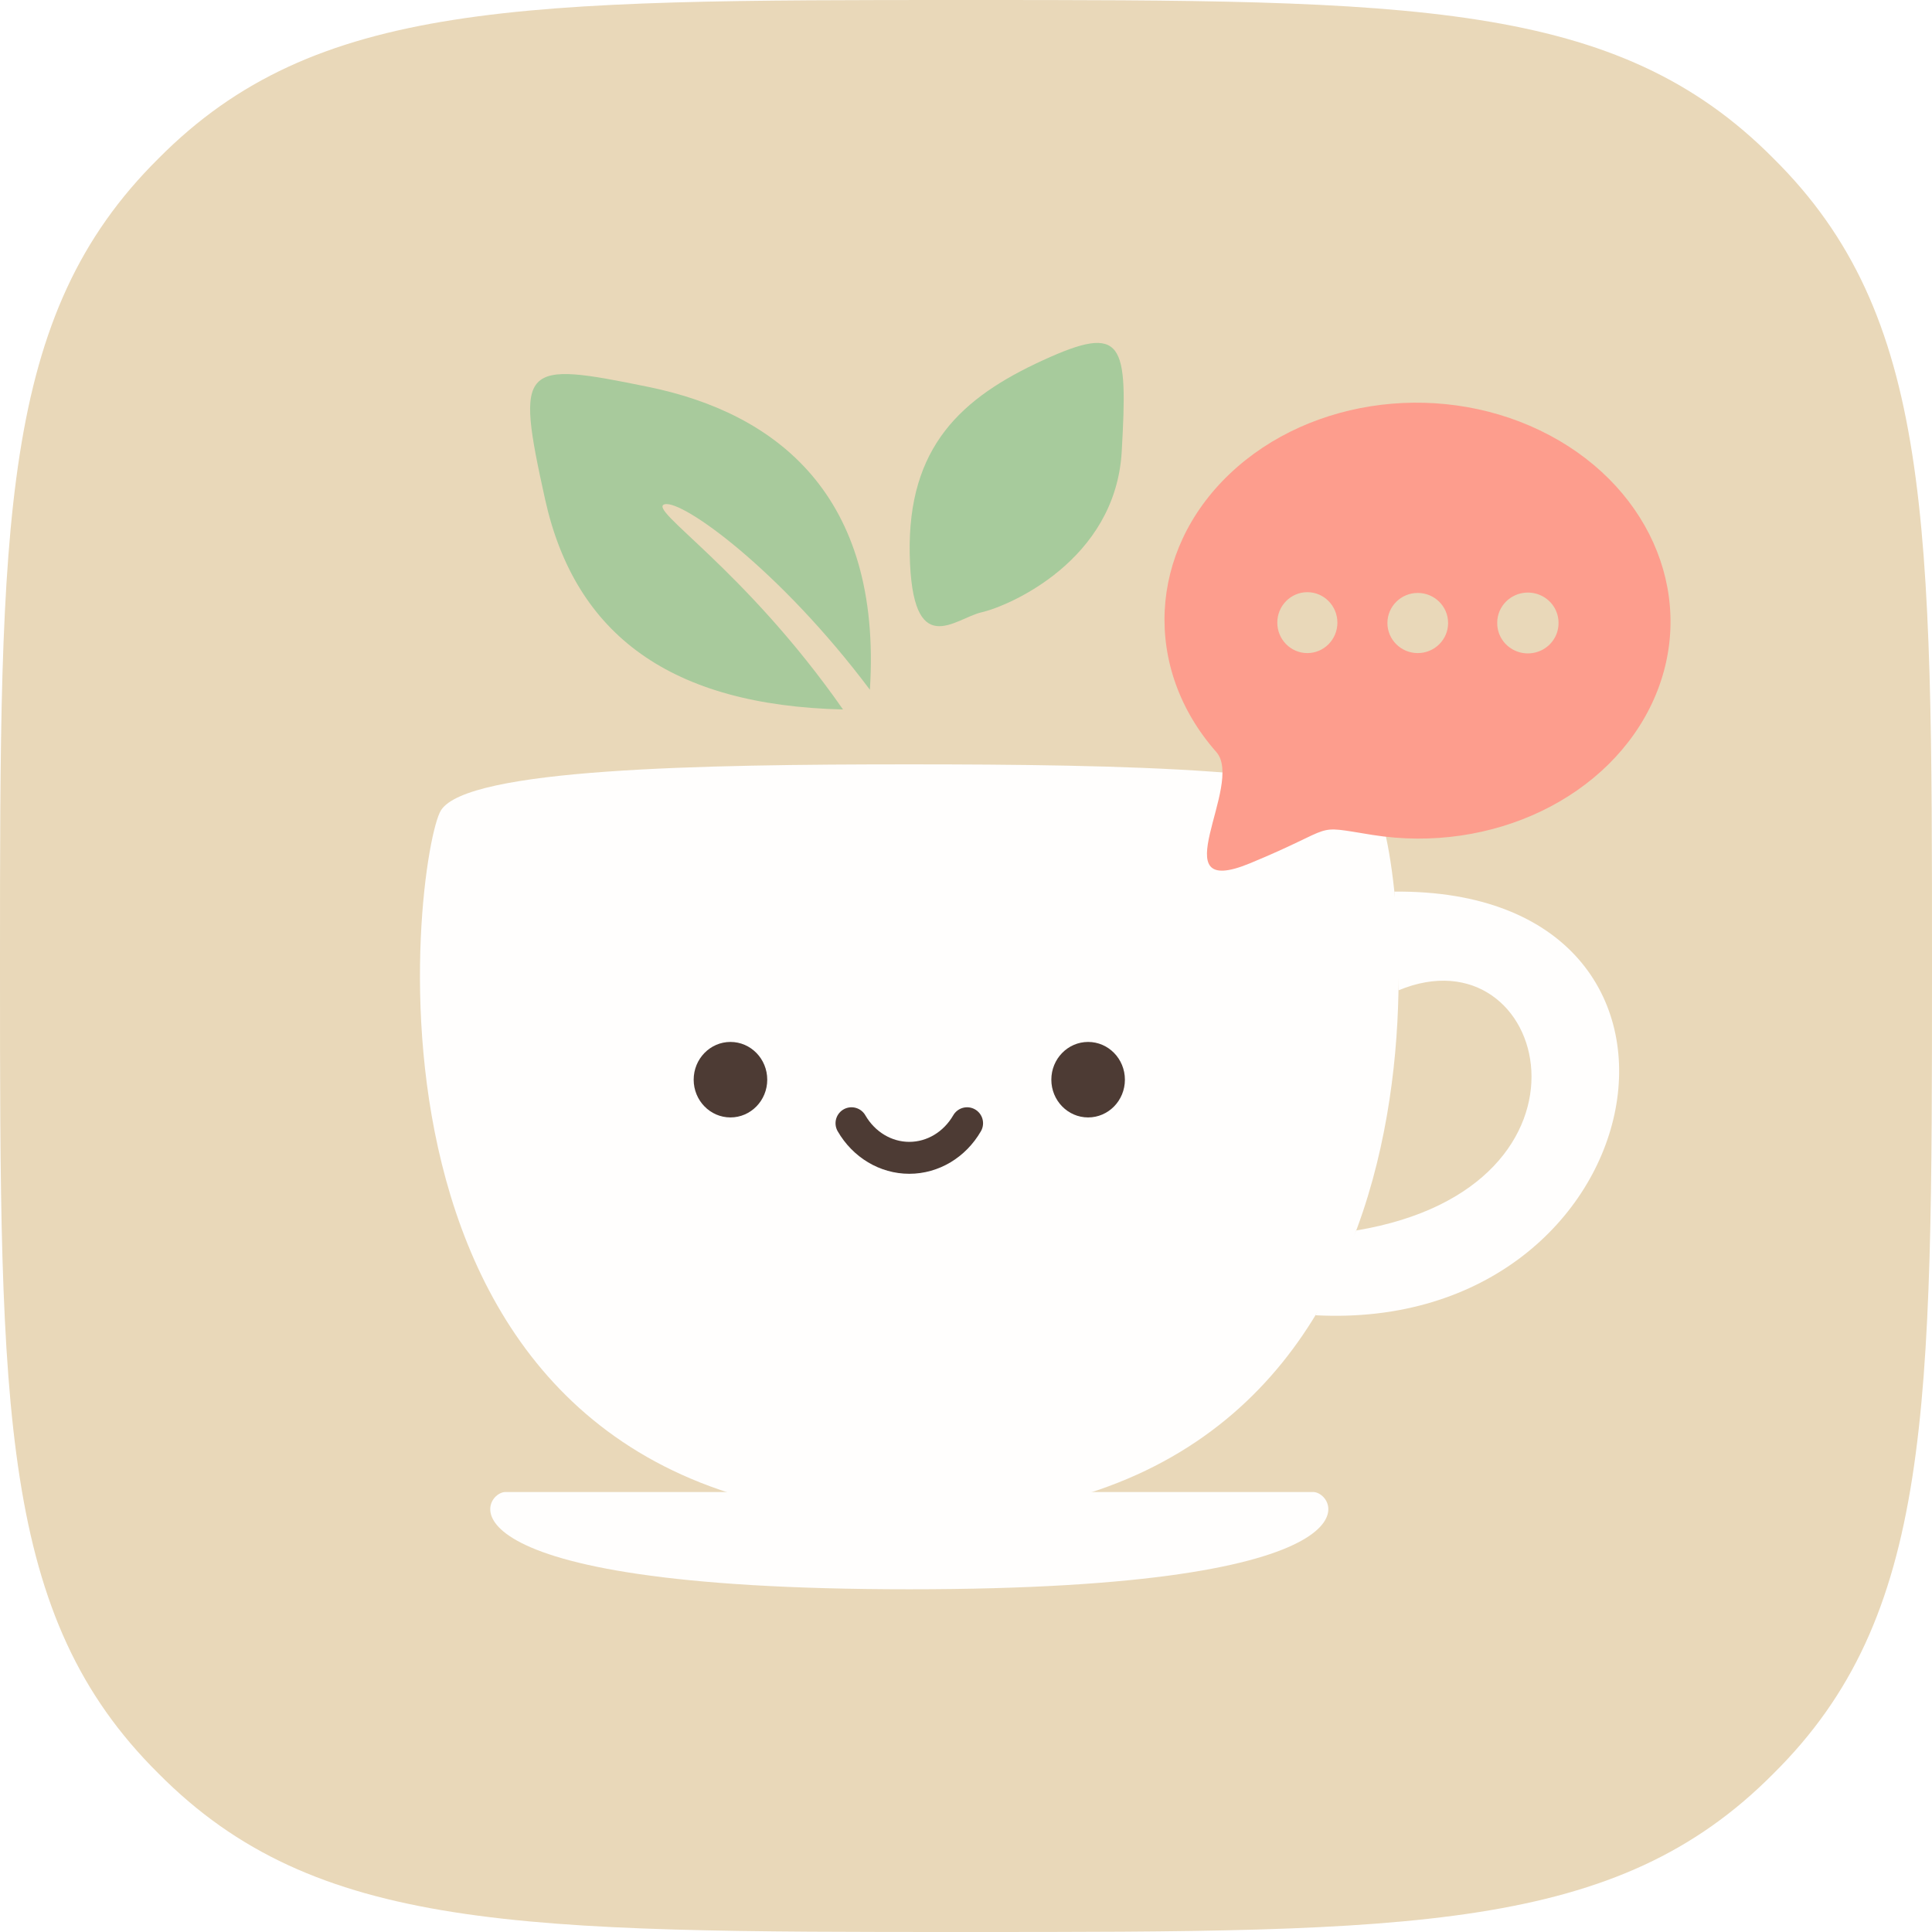
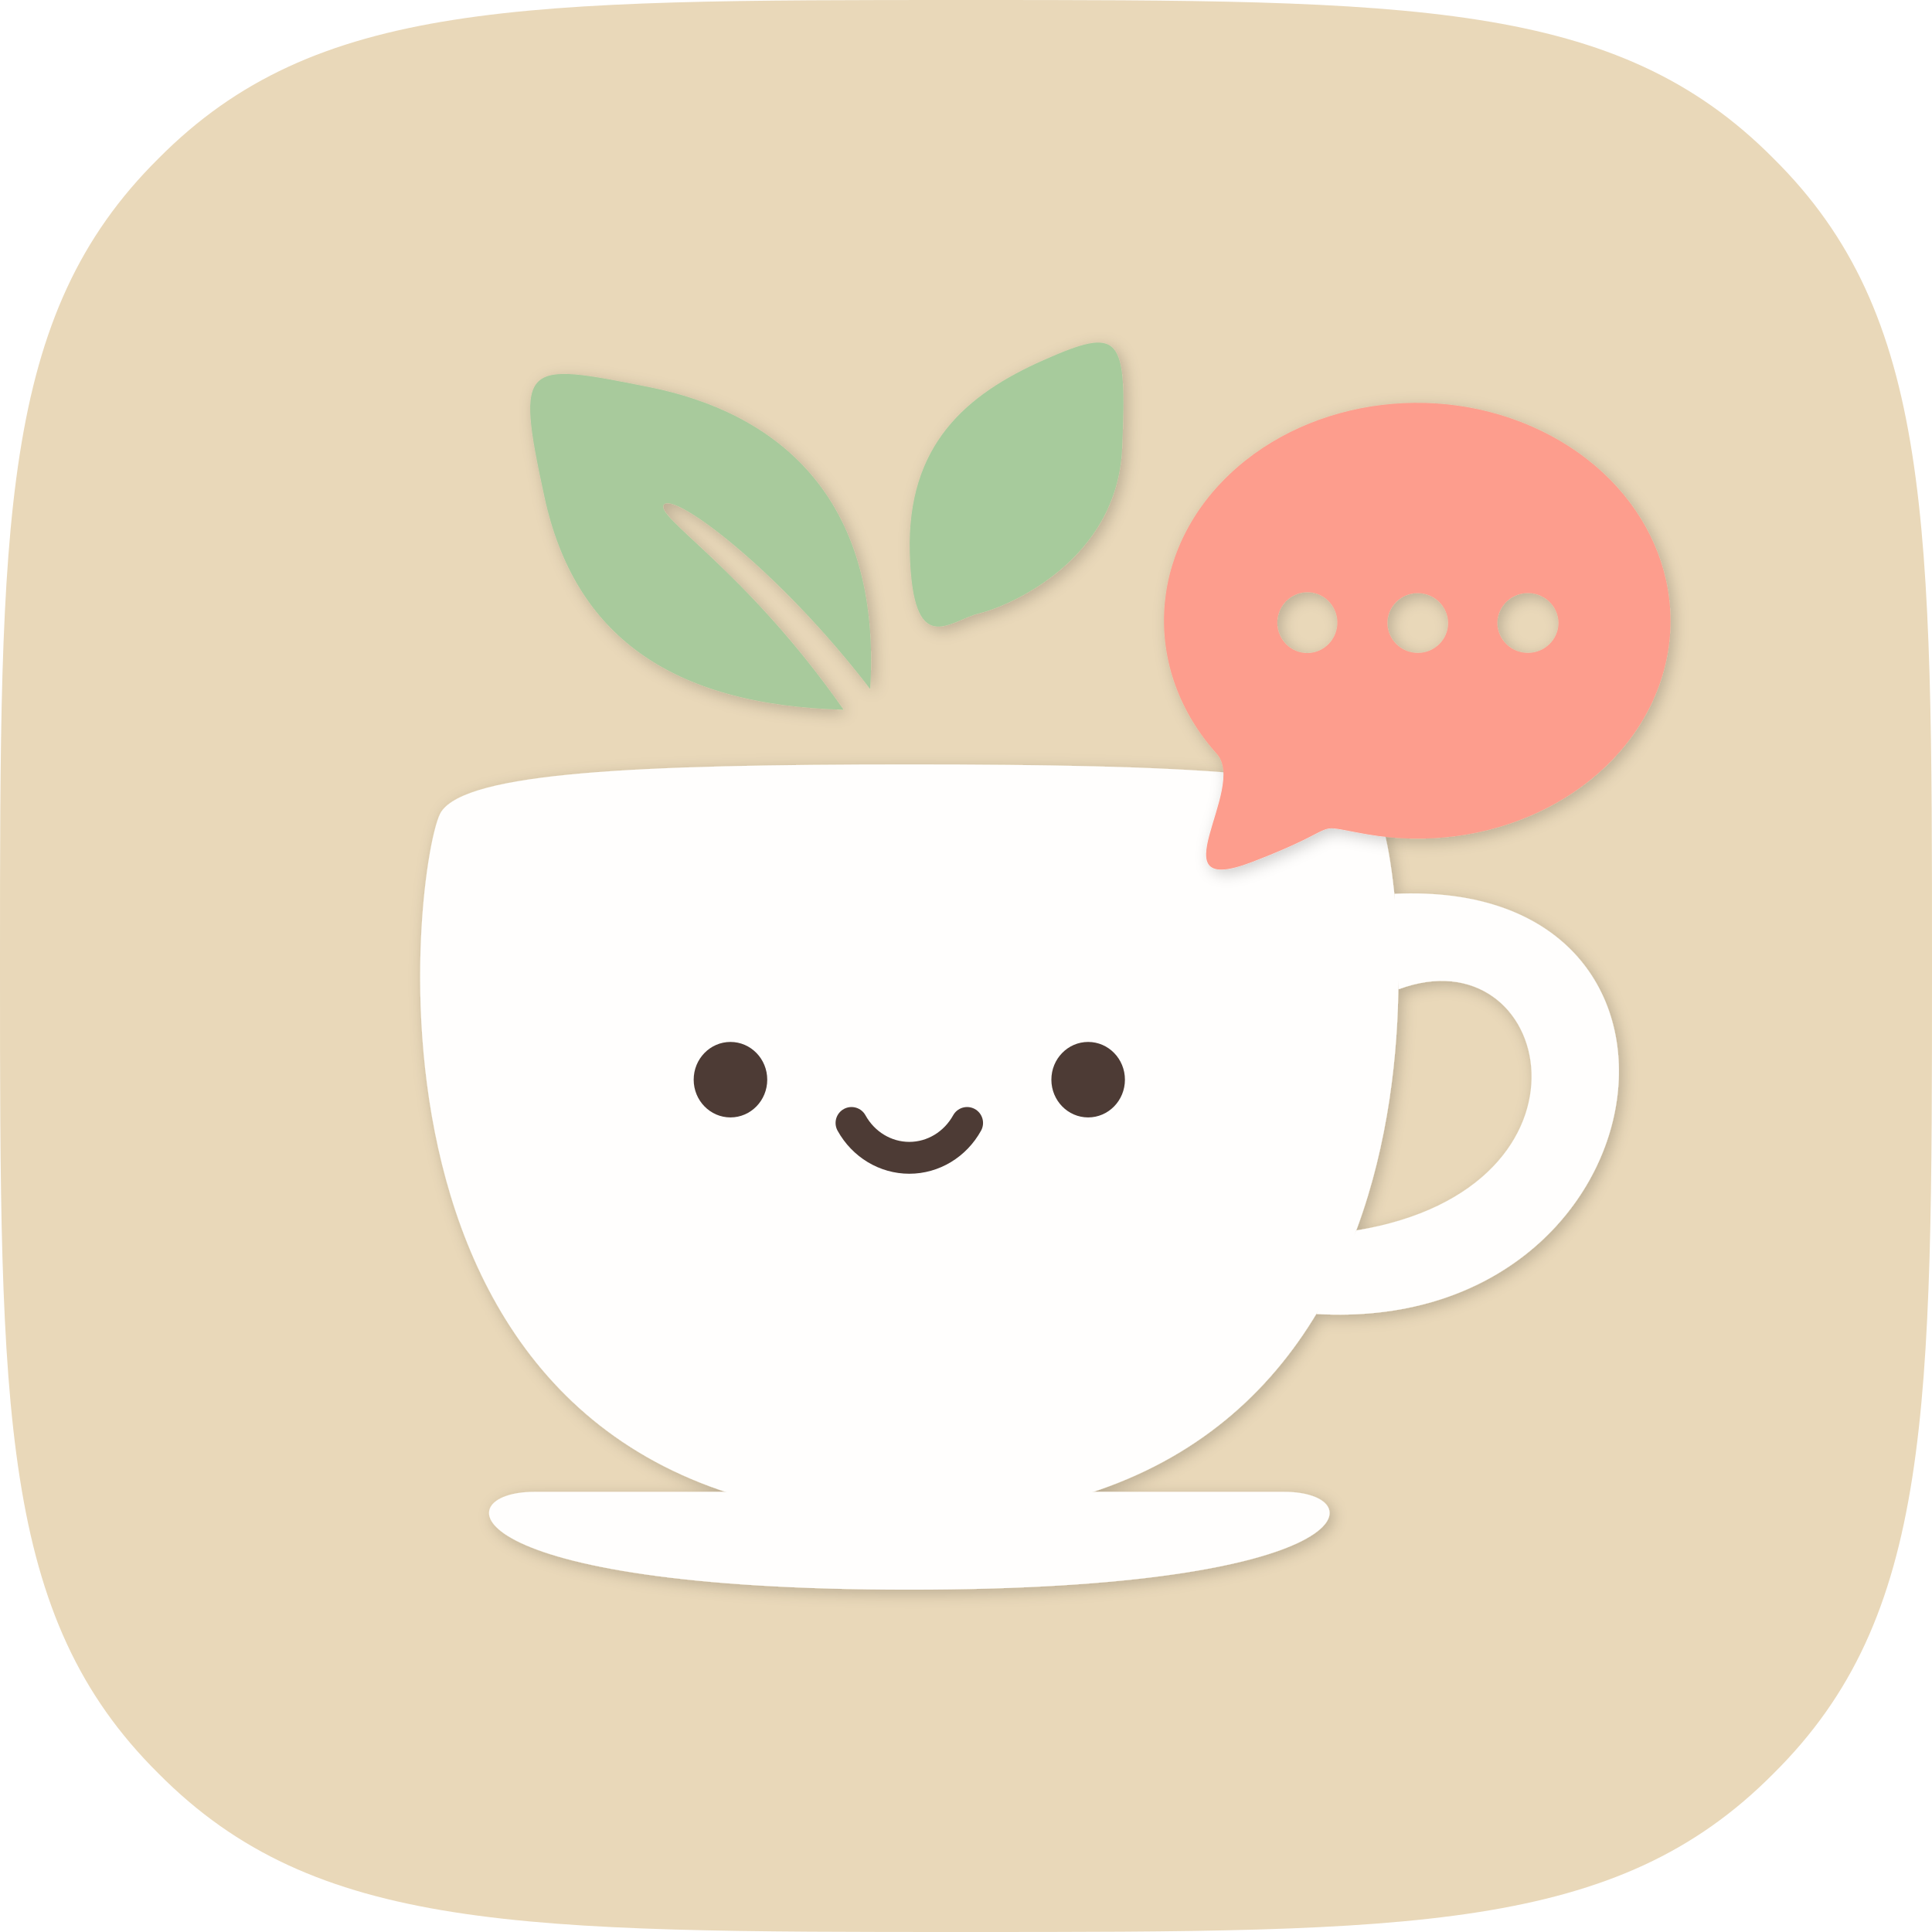
<svg xmlns="http://www.w3.org/2000/svg" viewBox="0 0 1024 1024" width="1024" height="1024">
  <path d="M512,1024 C748.4,1024 856.8,1024 940,940 C1024,856.8 1024,748.4 1024,512 C1024,275.6 1024,167.2 940,84 C856.8,0 748.4,0 512,0 C275.6,0 167.2,0 84,84 C0,167.2 0,275.6 0,512 C0,748.4 0,856.8 84,940 C167.2,1024 275.6,1024 512,1024 Z" fill="#e9d8b9" />
-   <path d="M 446.821,376.034 C 355.615,373.901 304.837,336.585 288.911,264.653 S 276.229,191.258 343.729,205.086 S 467.622,262.157 461.063,365.578 C 413.381,302.019 361.459,264.604 352.207,267.303 S 394.672,301.424 446.821,376.034 Z" fill="#a8ca9c" />
-   <path d="M 482.172,293.818 C 481.019,236.674 509.612,210.76 552.685,190.994 S 597.832,181.34 594.536,239.308 S 534.443,321.322 520.278,324.527 S 483.325,350.961 482.172,293.818 Z" fill="#a7cb9c" />
-   <path d="M 697.234,697.116 C 879.635,706.706 924.983,470.898 739.046,472.571 L 741.236,524.891 C 820.774,491.855 856.931,629.239 718.845,652.168 Z" fill="#fffefd" />
-   <path d="M 267.929,790.793 C 255.014,790.793 225.802,842.349 481.943,842.349 S 708.872,790.793 695.957,790.793 Z" fill="#fffefd" />
-   <path d="M 233.78,429.402 C 247.977,407.336 370.966,405.124 481.943,405.124 S 715.909,407.336 730.107,429.402 S 791.604,804.945 481.943,804.945 S 219.582,451.467 233.78,429.402 Z" fill="#fffefd" />
-   <path d="M 727.321,442.508 A 134.098,115.511 0.858 1,0 644.658,398.566 C 659.892,415.841 614.376,477.429 662.485,457.574 S 694.253,437.203 727.321,442.508 Z M 676.993,330.01 A 15.928,16.14 0 1,0 708.85,330.01 A 15.928,16.14 0 1,0 676.993,330.01 Z M 735.361,330.209 A 16.083,15.938 0 1,0 767.527,330.209 A 16.083,15.938 0 1,0 735.361,330.209 Z M 793.564,330.195 A 16.244,15.994 0 1,0 826.051,330.195 A 16.244,15.994 0 1,0 793.564,330.195 Z" fill="#fd9d8d" fill-rule="evenodd" />
-   <ellipse cx="387.159" cy="572.255" rx="19.496" ry="20.006" fill="#4d3b34" />
-   <ellipse cx="576.727" cy="572.255" rx="19.496" ry="20.006" fill="#4d3b34" />
-   <path d="M 451.309,595.34 A 36.063,38.809 0 0,0 512.577,595.34" stroke="#4d3b34" stroke-width="16.922" stroke-linecap="round" fill="none" />
+   <defs>
+     <filter id="foreground-shadow" x="-4%" y="-4%" width="108%" height="112%" color-interpolation-filters="sRGB">
+       <feDropShadow dx="2" dy="2" stdDeviation="4" flood-color="black" flood-opacity="0.2" />
+     </filter>
+   </defs>
+   <g filter="url(#foreground-shadow)">
+     <path d="M 447.129,376.168 C 354.857,373.646 304.429,336.211 288.612,263.573 S 277.401,191.918 343.895,205.14 S 467.457,261.969 461.221,365.216 C 413.204,302.559 358.01,261.159 351.962,267.286 S 394.98,301.558 447.129,376.168 Z" fill="#a8ca9c" />
+     <path d="M 482.205,292.967 C 480.652,235.622 512.199,208.999 553.115,190.873 S 597.367,177.539 594.768,237.404 S 534.235,321.483 518.838,325.126 S 483.759,350.311 482.205,292.967 Z" fill="#a7cb9c" />
+     <path d="M 697.668,696.447 C 884.241,707.393 920.934,465.133 739.037,473.755 L 741.169,524.375 C 822.962,493.792 854.995,629.682 718.843,652.169 Z" fill="#fffefd" />
+     <path d="M 283.31,790.699 C 235.319,790.699 239.246,842.56 481.952,842.56 S 728.584,790.699 680.593,790.699 Z" fill="#fffefd" />
+     <path d="M 233.9,430.179 C 248.014,409.385 336.784,405.164 481.952,405.164 S 715.889,409.385 730.003,430.179 S 791.806,805.049 481.952,805.049 S 219.786,450.973 233.9,430.179 Z" fill="#fffefd" />
+     <ellipse cx="387.16" cy="572.252" rx="19.494" ry="20.002" fill="#4d3b34" />
+     <ellipse cx="576.743" cy="572.252" rx="19.494" ry="20.002" fill="#4d3b34" />
+     <path d="M 451.315,595.192 A 35.387,36.983 0 0,0 512.588,595.192" stroke="#4d3b34" stroke-width="16.884" stroke-linecap="round" fill="none" />
+   </g>
+   <g filter="url(#foreground-shadow)">
+     <path d="M 724.624,442.2 A 134.224,115.491 0.137 1,0 644.936,399.548 C 661.447,417.946 611.681,476.806 663.786,456.813 S 692.292,436.571 724.624,442.2 Z M 677.018,328.771 A 15.935,16.138 4.434 0,1 708.793,331.235 A 15.935,16.138 4.434 0,1 677.018,328.771 Z M 735.403,328.639 A 16.115,15.935 5.577 0,1 767.48,331.772 A 16.115,15.935 5.577 0,1 735.403,328.639 Z M 793.592,330.182 A 16.23,15.994 0 0,1 826.051,330.182 A 16.23,15.994 0 0,1 793.592,330.182 Z" fill="#fd9d8d" fill-rule="evenodd" />
+   </g>
</svg>
